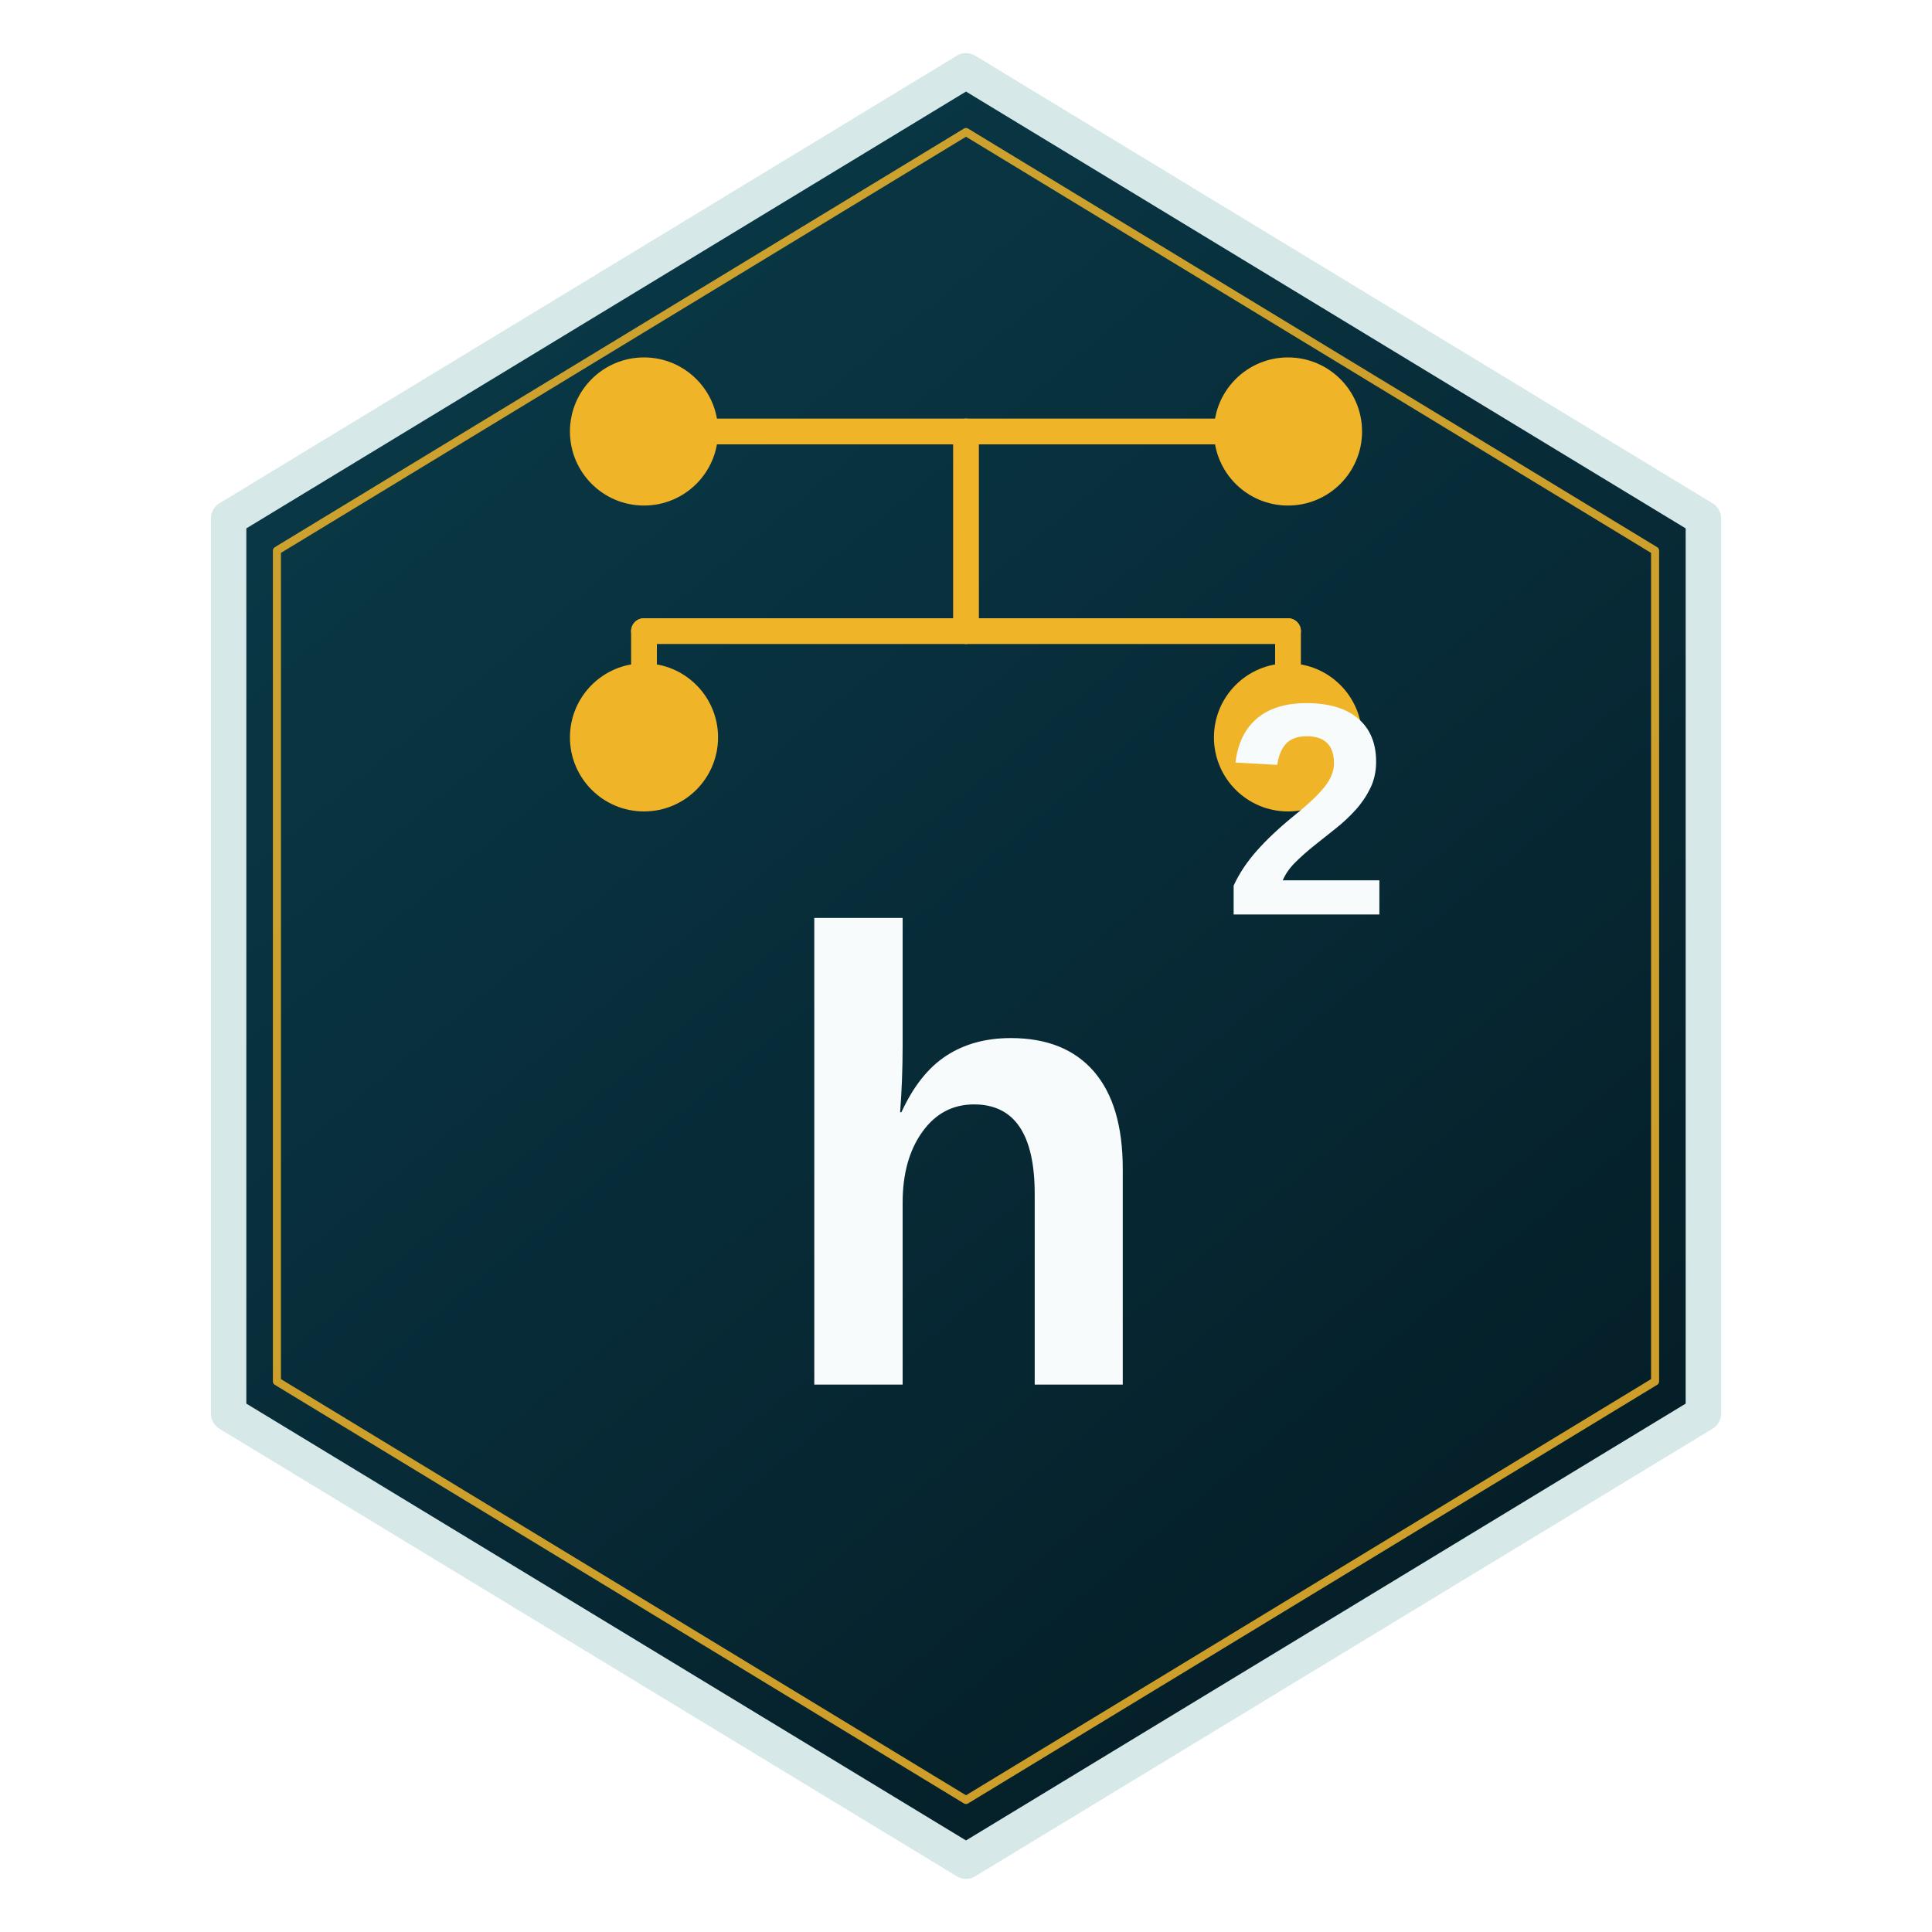
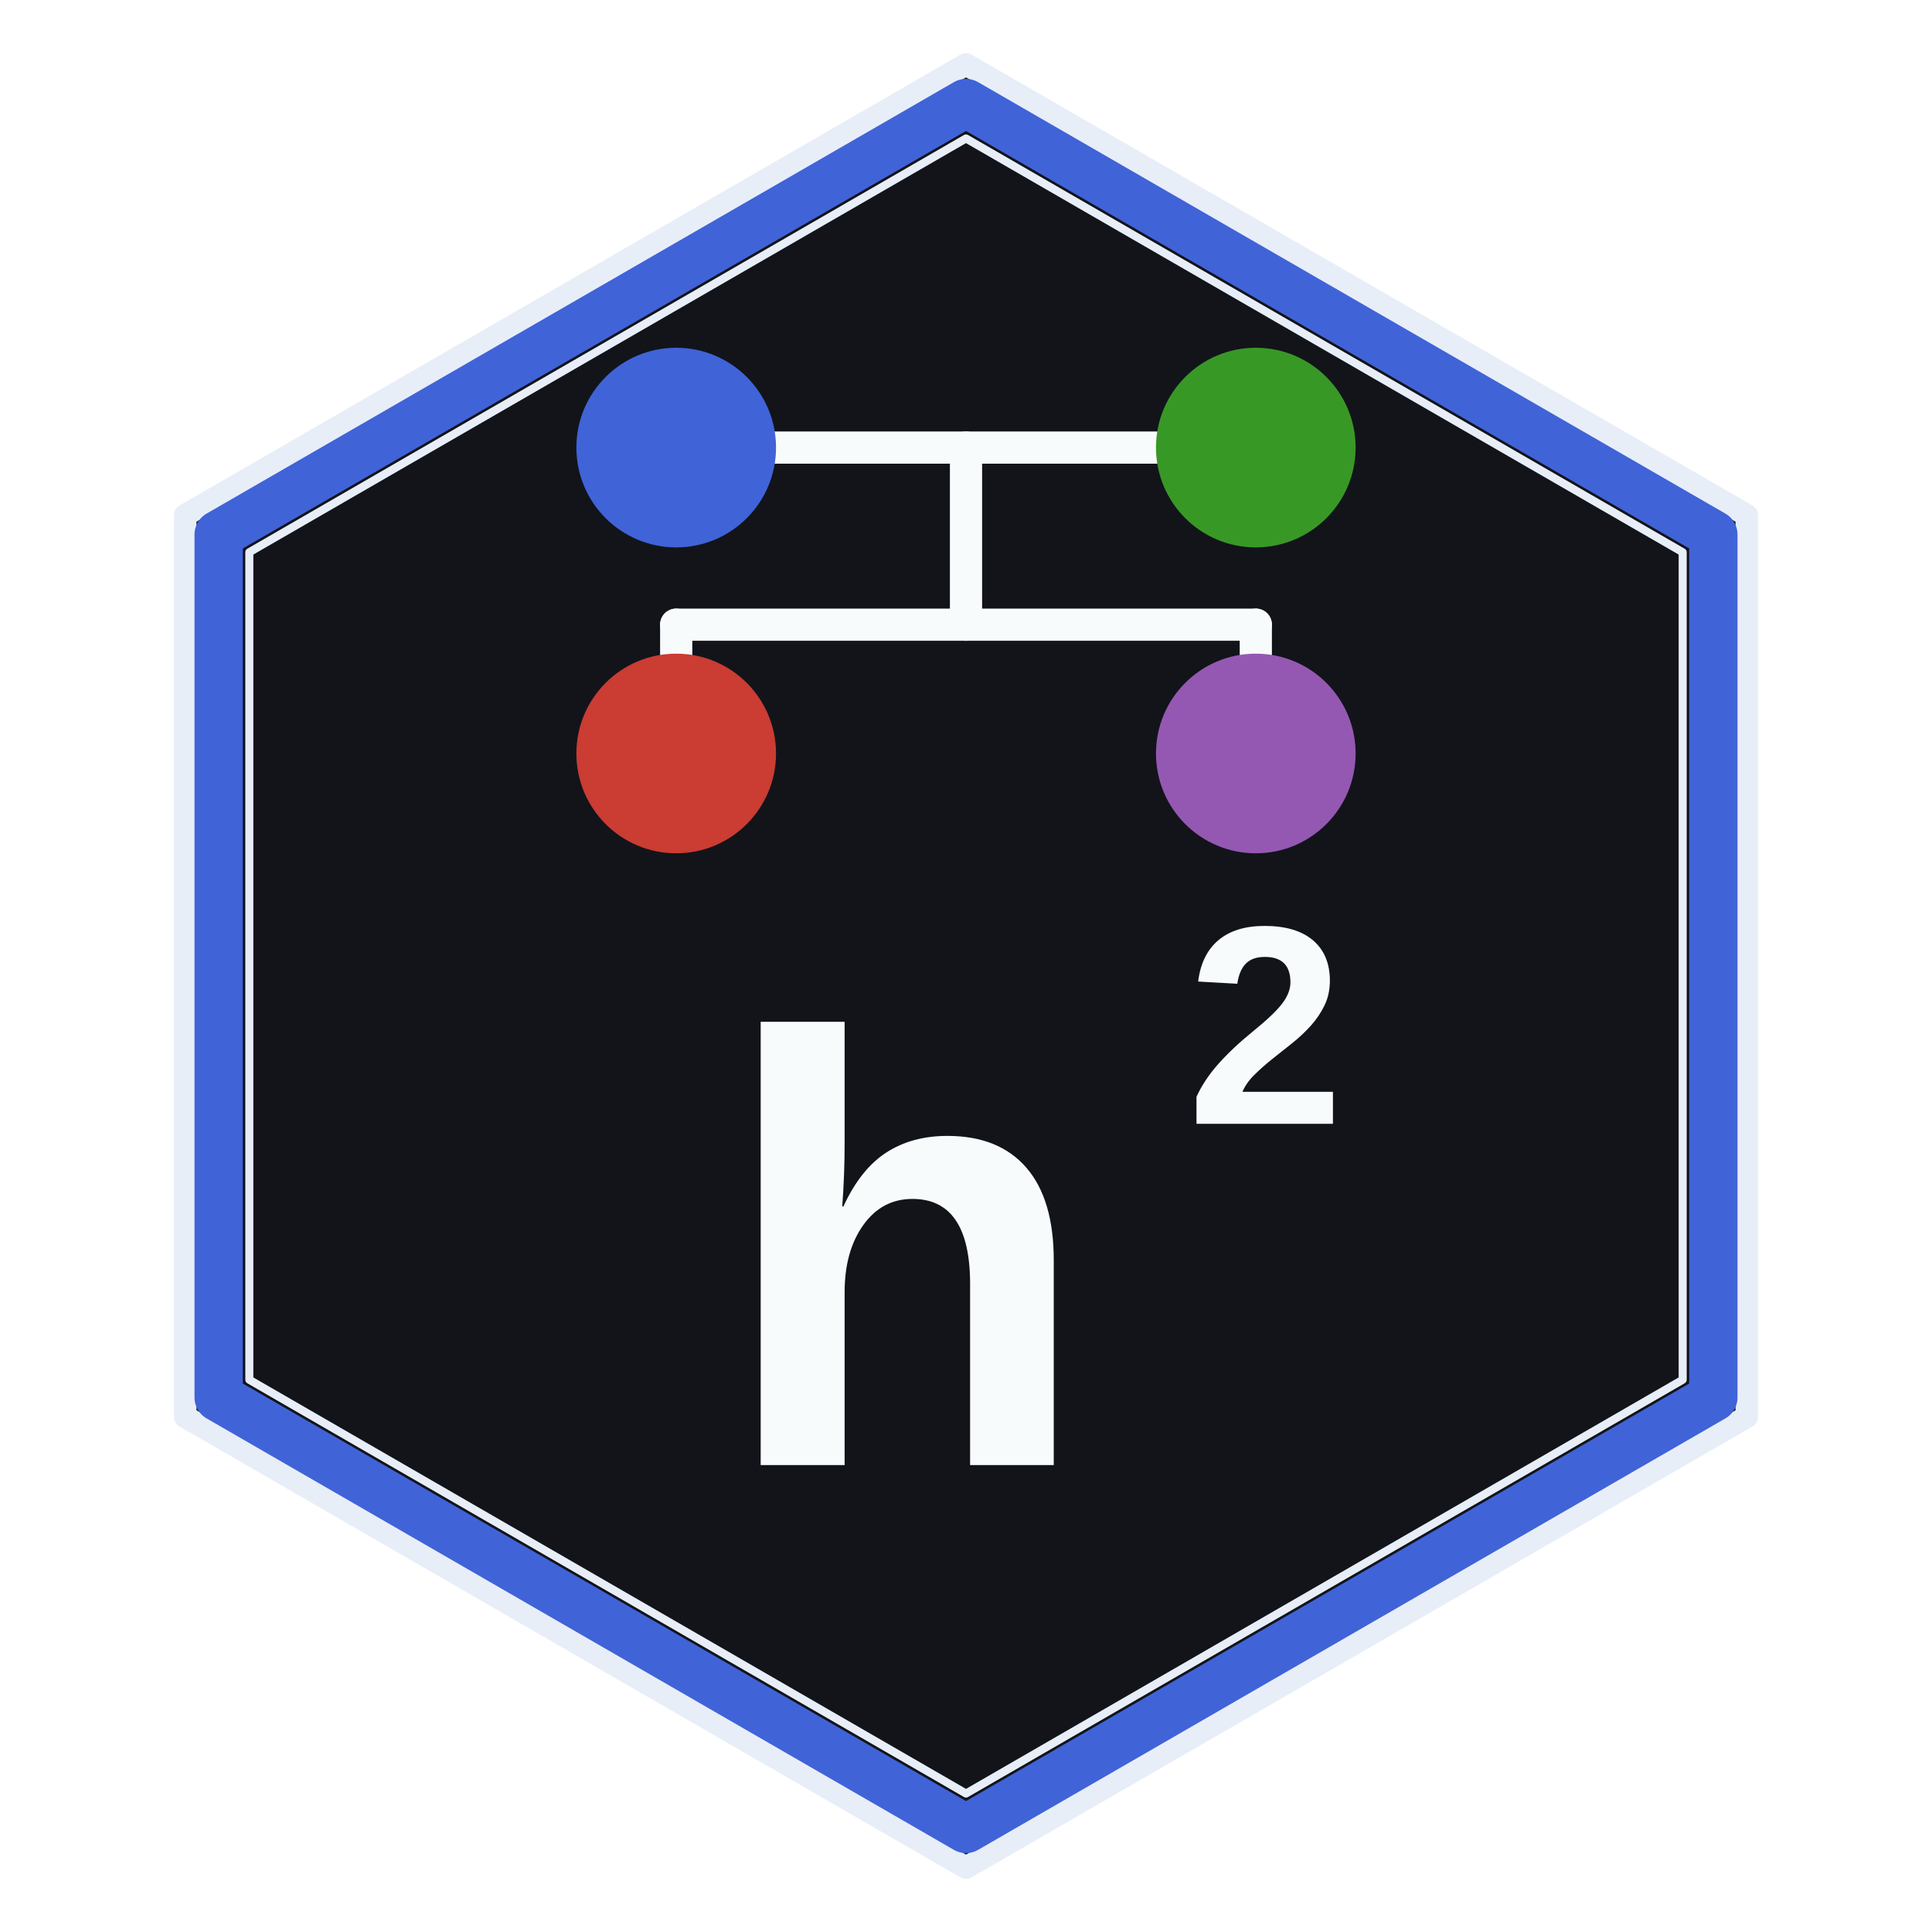
<svg xmlns="http://www.w3.org/2000/svg" width="1200" height="1200" viewBox="0 0 1200 1200" role="img" aria-labelledby="title desc">
  <defs>
-     <linearGradient id="hsqFill" x1="220" y1="140" x2="980" y2="1060" gradientUnits="userSpaceOnUse">
-       <stop offset="0" stop-color="#0A3A48" />
-       <stop offset="0.55" stop-color="#072A36" />
-       <stop offset="1" stop-color="#041C24" />
-     </linearGradient>
    <clipPath id="hsqClip">
-       <path d="M600 44 1058 322v556L600 1156 142 878V322Z" />
+       <path d="M600.00 92.00L1039.94 346.00L1039.94 854.00L600.00 1108.00L160.06 854.00L160.06 346.00Z" />
    </clipPath>
  </defs>
-   <path d="M600 44 1058 322v556L600 1156 142 878V322Z" fill="url(#hsqFill)" />
-   <path d="M600 44 1058 322v556L600 1156 142 878V322Z" fill="none" stroke="#D6E8E8" stroke-width="22" stroke-linejoin="round" />
-   <path d="M600 82 1028 342v516L600 1118 172 858V342Z" fill="none" stroke="#F0B429" stroke-width="5" stroke-linejoin="round" opacity="0.85" />
+   <path d="M600.00 40.00L1084.97 320.00L1084.97 880.00L600.00 1160.00L115.03 880.00L115.03 320.00Z" fill="#12141A" id="hsqFill" />
+   <path d="M600.00 40.00L1084.97 320.00L1084.97 880.00L600.00 1160.00L115.03 880.00L115.03 320.00Z" fill="none" stroke="#E8EEF8" stroke-width="14" stroke-linejoin="round" />
+   <path d="M600.00 64.00L1064.19 332.00L1064.19 868.00L600.00 1136.00L135.81 868.00L135.81 332.00Z" fill="none" stroke="#4063D8" stroke-width="30" stroke-linejoin="round" />
+   <path d="M600.00 86.00L1045.14 343.00L1045.14 857.00L600.00 1114.00L154.86 857.00L154.86 343.00Z" fill="none" stroke="#E8EEF8" stroke-width="5" stroke-linejoin="round" />
  <g clip-path="url(#hsqClip)">
-     <g fill="none" stroke="#F0B429" stroke-width="16" stroke-linecap="round" stroke-linejoin="round">
-       <path d="M400 268 H800" />
-       <path d="M600 268 V392" />
-       <path d="M400 392 H800" />
-       <path d="M400 392 V458" />
-       <path d="M800 392 V458" />
+     <g fill="none" stroke="#F8FBFB" stroke-width="20" stroke-linecap="round" stroke-linejoin="round">
+       <path d="M420 278 H780" />
+       <path d="M600 278 V388" />
+       <path d="M420 388 H780" />
+       <path d="M420 388 V468" />
+       <path d="M780 388 V468" />
    </g>
-     <circle cx="400" cy="268" r="46" fill="#F0B429" />
-     <circle cx="800" cy="268" r="46" fill="#F0B429" />
-     <circle cx="400" cy="458" r="46" fill="#F0B429" />
-     <circle cx="800" cy="458" r="46" fill="#F0B429" />
-     <text x="600" y="860" text-anchor="middle" font-family="Arial, Helvetica, sans-serif" font-weight="700" font-size="400" fill="#F8FBFB">h</text>
-     <text x="812" y="568" text-anchor="middle" font-family="Arial, Helvetica, sans-serif" font-weight="700" font-size="188" fill="#F8FBFB">2</text>
+     <circle cx="420" cy="278" r="62" fill="#4063D8" />
+     <circle cx="780" cy="278" r="62" fill="#389826" />
+     <circle cx="420" cy="468" r="62" fill="#CB3C33" />
+     <circle cx="780" cy="468" r="62" fill="#9558B2" />
+     <text x="562" y="910" text-anchor="middle" font-family="Arial, Helvetica, 'Helvetica Neue', sans-serif" font-weight="800" font-size="380" fill="#F8FBFB">h</text>
+     <text x="786" y="698" text-anchor="middle" font-family="Arial, Helvetica, 'Helvetica Neue', sans-serif" font-weight="800" font-size="176" fill="#F8FBFB">2</text>
  </g>
</svg>
